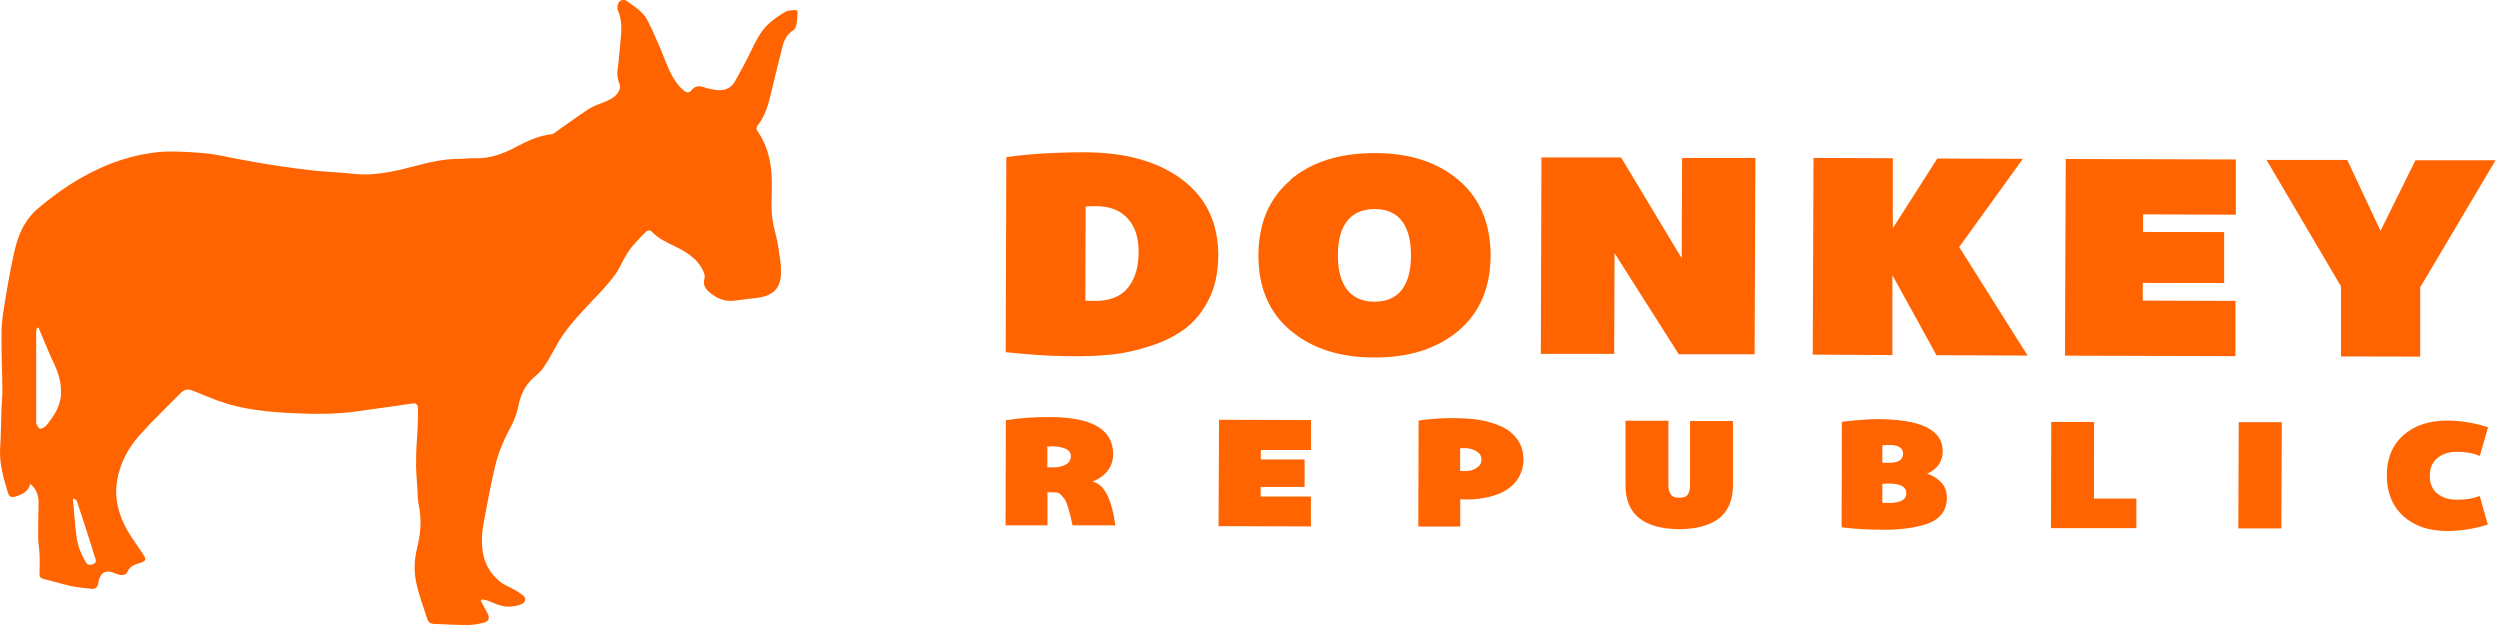
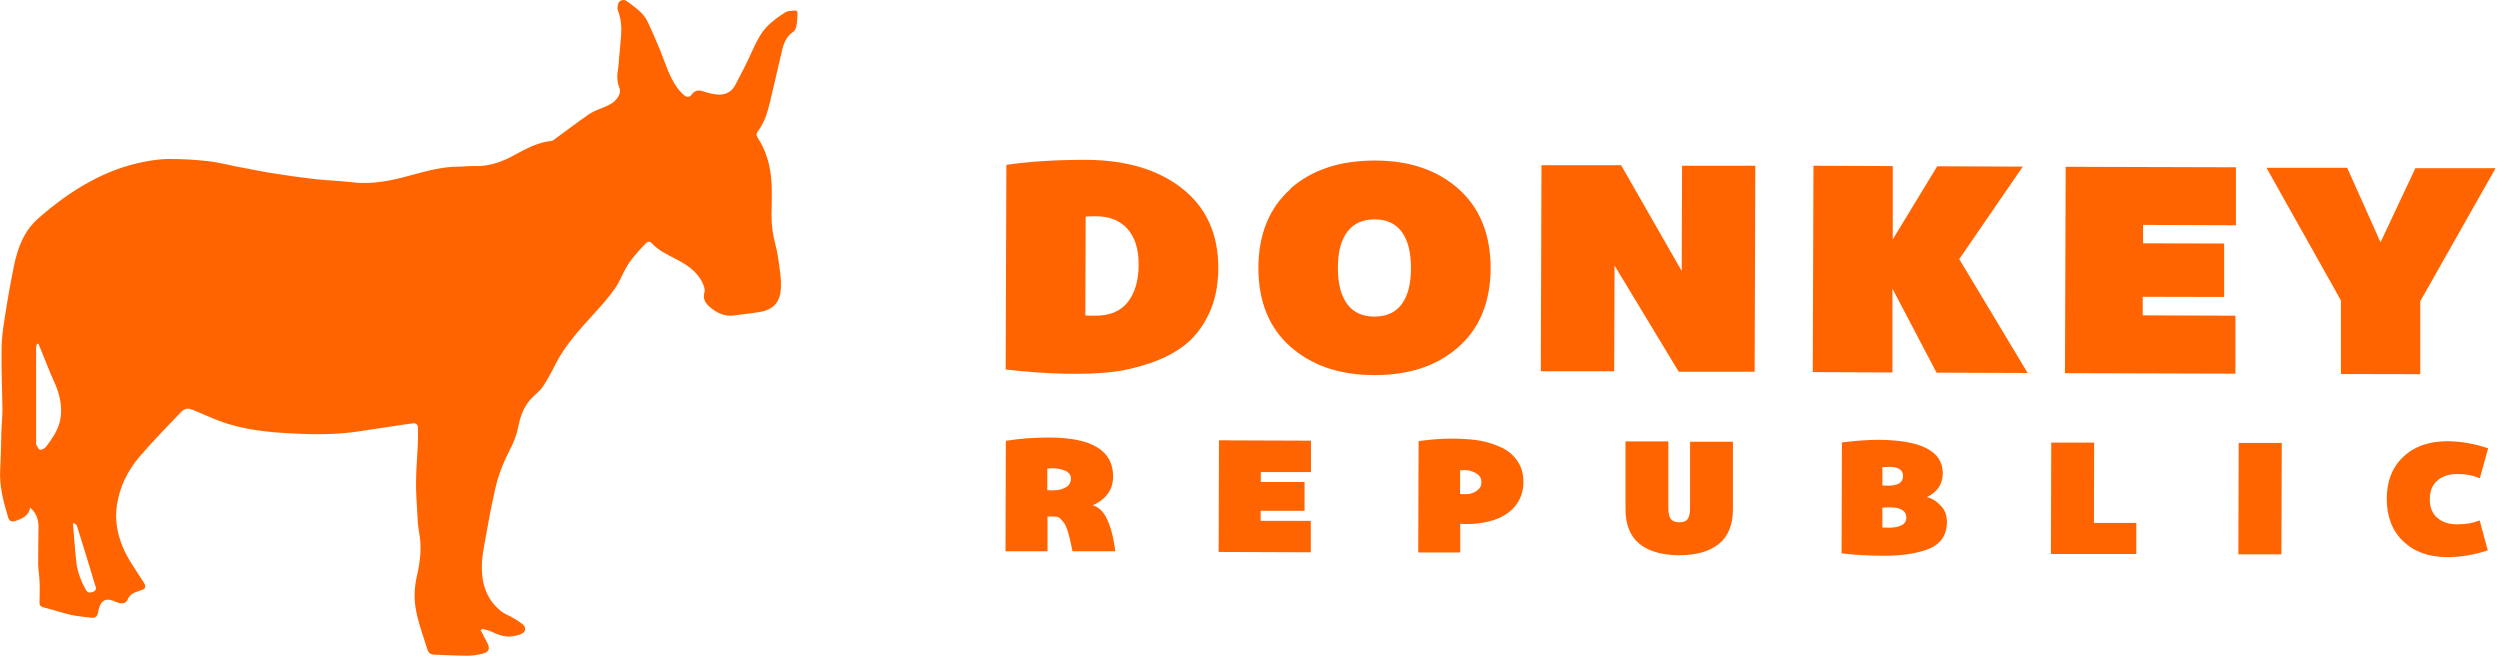
- <svg xmlns="http://www.w3.org/2000/svg" width="64px" height="16px" viewBox="0 0 64 16" version="1.1">
-   <g id="surface1">
-     <path style=" stroke:none;fill-rule:evenodd;fill:rgb(100%,39.216%,0%);fill-opacity:1;" d="M 12.305 15.375 C 12.367 15.484 12.422 15.59 12.48 15.699 C 12.547 15.828 12.512 15.91 12.371 15.945 C 12.246 15.973 12.113 16 11.984 16 C 11.699 16 11.418 15.984 11.137 15.973 C 11.031 15.973 10.965 15.941 10.934 15.832 C 10.836 15.52 10.715 15.215 10.652 14.895 C 10.594 14.602 10.605 14.324 10.676 14.035 C 10.762 13.684 10.801 13.332 10.727 12.973 C 10.695 12.82 10.691 12.66 10.684 12.5 C 10.668 12.258 10.645 12.016 10.652 11.77 C 10.652 11.469 10.684 11.168 10.695 10.863 C 10.699 10.719 10.703 10.578 10.699 10.434 C 10.699 10.363 10.645 10.32 10.574 10.328 C 10.418 10.348 10.27 10.371 10.113 10.395 C 9.781 10.438 9.441 10.488 9.105 10.535 C 8.586 10.605 8.059 10.605 7.539 10.578 C 6.879 10.551 6.215 10.488 5.59 10.262 C 5.387 10.184 5.184 10.102 4.984 10.02 C 4.812 9.953 4.742 9.945 4.609 10.078 C 4.262 10.43 3.902 10.773 3.574 11.141 C 3.27 11.48 3.066 11.875 2.996 12.316 C 2.938 12.664 2.996 13 3.137 13.332 C 3.266 13.637 3.469 13.895 3.652 14.172 C 3.758 14.332 3.75 14.359 3.555 14.422 C 3.43 14.457 3.32 14.504 3.266 14.633 C 3.227 14.723 3.141 14.734 3.047 14.711 C 2.984 14.695 2.93 14.672 2.871 14.648 C 2.719 14.602 2.613 14.648 2.555 14.785 C 2.531 14.836 2.52 14.891 2.512 14.945 C 2.492 15.031 2.449 15.086 2.34 15.074 C 2.164 15.051 1.98 15.039 1.805 15 C 1.574 14.949 1.352 14.875 1.121 14.824 C 1.004 14.797 1.008 14.734 1.012 14.656 C 1.012 14.504 1.023 14.352 1.012 14.199 C 1.008 14.055 0.98 13.918 0.977 13.773 C 0.977 13.469 0.98 13.16 0.988 12.848 C 0.988 12.664 0.91 12.492 0.773 12.387 C 0.734 12.586 0.562 12.66 0.387 12.715 C 0.297 12.742 0.234 12.715 0.207 12.625 C 0.09 12.246 -0.02 11.867 0.004 11.469 C 0.023 11.156 0.027 10.84 0.035 10.527 C 0.039 10.355 0.062 10.18 0.062 10.004 C 0.059 9.508 0.031 9.008 0.039 8.512 C 0.039 8.242 0.086 7.973 0.129 7.707 C 0.195 7.297 0.27 6.887 0.359 6.48 C 0.453 6.043 0.617 5.629 0.988 5.324 C 1.391 4.984 1.82 4.68 2.297 4.434 C 2.738 4.207 3.203 4.035 3.695 3.945 C 3.902 3.91 4.109 3.879 4.32 3.879 C 4.652 3.879 4.984 3.895 5.312 3.93 C 5.559 3.957 5.797 4.016 6.043 4.062 C 6.391 4.125 6.734 4.191 7.086 4.242 C 7.422 4.293 7.758 4.336 8.102 4.375 C 8.402 4.402 8.703 4.414 9.008 4.445 C 9.535 4.512 10.039 4.402 10.535 4.273 C 10.934 4.168 11.336 4.066 11.754 4.066 C 11.891 4.066 12.023 4.047 12.16 4.051 C 12.531 4.062 12.863 3.945 13.18 3.777 C 13.473 3.625 13.77 3.473 14.117 3.438 C 14.145 3.438 14.164 3.418 14.188 3.406 C 14.484 3.195 14.785 2.98 15.086 2.781 C 15.207 2.707 15.352 2.66 15.488 2.605 C 15.652 2.539 15.793 2.457 15.859 2.297 C 15.875 2.254 15.875 2.188 15.859 2.148 C 15.797 2.004 15.793 1.855 15.82 1.707 C 15.836 1.609 15.84 1.508 15.852 1.406 C 15.867 1.23 15.887 1.059 15.898 0.887 C 15.918 0.668 15.902 0.453 15.812 0.246 C 15.797 0.199 15.812 0.133 15.828 0.086 C 15.859 0.004 15.969 -0.027 16.039 0.023 C 16.246 0.168 16.469 0.305 16.578 0.527 C 16.695 0.758 16.797 0.992 16.898 1.223 C 17.031 1.531 17.125 1.863 17.34 2.145 C 17.391 2.215 17.457 2.277 17.523 2.332 C 17.586 2.383 17.664 2.367 17.703 2.312 C 17.793 2.195 17.895 2.188 18.027 2.234 C 18.125 2.27 18.23 2.289 18.332 2.305 C 18.543 2.328 18.715 2.262 18.816 2.082 C 18.965 1.82 19.105 1.559 19.234 1.289 C 19.344 1.062 19.453 0.836 19.633 0.652 C 19.766 0.516 19.934 0.406 20.098 0.305 C 20.164 0.262 20.262 0.266 20.344 0.258 C 20.402 0.25 20.422 0.289 20.418 0.34 C 20.41 0.434 20.41 0.523 20.391 0.617 C 20.383 0.668 20.359 0.738 20.32 0.766 C 20.141 0.875 20.066 1.043 20.023 1.223 C 19.914 1.652 19.812 2.082 19.707 2.512 C 19.645 2.758 19.562 3 19.398 3.207 C 19.359 3.258 19.355 3.309 19.395 3.359 C 19.621 3.688 19.723 4.059 19.75 4.441 C 19.77 4.719 19.75 4.992 19.75 5.266 C 19.75 5.504 19.785 5.738 19.852 5.977 C 19.914 6.199 19.941 6.434 19.973 6.66 C 19.992 6.781 19.996 6.902 19.992 7.023 C 19.977 7.418 19.746 7.586 19.355 7.629 C 19.164 7.648 18.977 7.672 18.785 7.699 C 18.551 7.723 18.355 7.641 18.184 7.5 C 18.059 7.402 17.984 7.289 18.035 7.125 C 18.055 7.059 18.02 6.977 17.988 6.906 C 17.844 6.621 17.578 6.453 17.289 6.312 C 17.07 6.207 16.859 6.109 16.691 5.938 C 16.641 5.887 16.582 5.887 16.535 5.938 C 16.469 6.004 16.395 6.07 16.336 6.141 C 16.234 6.25 16.133 6.359 16.059 6.484 C 15.941 6.664 15.867 6.867 15.742 7.039 C 15.578 7.262 15.383 7.469 15.188 7.672 C 14.828 8.055 14.465 8.426 14.219 8.891 C 14.121 9.074 14.02 9.258 13.898 9.43 C 13.836 9.523 13.738 9.594 13.656 9.672 C 13.422 9.879 13.32 10.137 13.262 10.43 C 13.227 10.609 13.152 10.789 13.062 10.953 C 12.895 11.266 12.758 11.586 12.676 11.93 C 12.57 12.379 12.484 12.828 12.402 13.277 C 12.367 13.469 12.332 13.664 12.336 13.852 C 12.336 14.262 12.469 14.633 12.816 14.902 C 12.918 14.984 13.051 15.027 13.164 15.094 C 13.246 15.137 13.32 15.188 13.391 15.242 C 13.469 15.305 13.461 15.41 13.375 15.453 C 13.305 15.492 13.223 15.508 13.145 15.52 C 12.922 15.562 12.73 15.477 12.535 15.395 C 12.473 15.367 12.402 15.359 12.34 15.344 C 12.336 15.352 12.332 15.359 12.324 15.367 M 0.988 8.391 C 0.988 8.391 0.961 8.391 0.945 8.391 C 0.938 8.422 0.926 8.457 0.926 8.488 C 0.926 9.27 0.926 10.051 0.926 10.832 L 0.926 10.84 C 0.957 10.887 0.977 10.961 1.023 10.973 C 1.059 10.984 1.137 10.941 1.168 10.91 C 1.25 10.82 1.316 10.723 1.383 10.621 C 1.5 10.434 1.57 10.227 1.562 10.016 C 1.562 9.781 1.496 9.551 1.395 9.332 C 1.273 9.09 1.176 8.828 1.066 8.578 C 1.039 8.516 1.012 8.453 0.988 8.391 Z M 1.887 12.762 C 1.887 12.762 1.875 12.777 1.867 12.785 C 1.867 12.809 1.871 12.832 1.875 12.859 C 1.902 13.145 1.918 13.438 1.957 13.723 C 1.984 13.965 2.074 14.184 2.199 14.395 C 2.25 14.477 2.32 14.469 2.391 14.438 C 2.461 14.406 2.469 14.355 2.438 14.285 C 2.402 14.195 2.383 14.102 2.352 14.008 C 2.227 13.617 2.098 13.223 1.969 12.828 C 1.961 12.797 1.914 12.781 1.883 12.758 " />
-     <path style=" stroke:none;fill-rule:nonzero;fill:rgb(100%,39.216%,0%);fill-opacity:1;" d="M 27.785 7.695 L 27.793 5.285 C 27.84 5.281 27.918 5.277 28.047 5.277 C 28.398 5.277 28.672 5.379 28.863 5.586 C 29.055 5.789 29.152 6.082 29.148 6.461 C 29.148 6.84 29.055 7.145 28.875 7.367 C 28.691 7.594 28.406 7.707 28.023 7.703 C 27.91 7.703 27.828 7.703 27.789 7.695 M 25.762 4.02 L 25.746 9.016 C 26.848 9.133 27.758 9.152 28.477 9.074 C 28.781 9.043 29.105 8.969 29.445 8.859 C 29.789 8.75 30.082 8.602 30.328 8.422 C 30.57 8.242 30.781 7.992 30.941 7.672 C 31.105 7.355 31.184 6.98 31.188 6.555 C 31.191 5.719 30.887 5.07 30.27 4.602 C 29.652 4.137 28.828 3.906 27.801 3.898 C 27.039 3.898 26.359 3.938 25.762 4.023 M 34.484 7.414 C 34.328 7.211 34.25 6.918 34.25 6.539 C 34.25 6.152 34.328 5.859 34.488 5.656 C 34.648 5.453 34.879 5.352 35.195 5.352 C 35.504 5.352 35.734 5.457 35.891 5.66 C 36.047 5.863 36.121 6.16 36.121 6.543 C 36.121 6.93 36.039 7.219 35.887 7.418 C 35.73 7.621 35.5 7.723 35.188 7.723 C 34.875 7.723 34.641 7.617 34.484 7.414 Z M 33.035 4.613 C 32.488 5.078 32.219 5.719 32.215 6.531 C 32.215 7.348 32.48 7.988 33.023 8.449 C 33.57 8.914 34.285 9.152 35.18 9.152 C 36.07 9.156 36.793 8.926 37.34 8.465 C 37.883 8.004 38.156 7.363 38.16 6.547 C 38.16 5.73 37.895 5.09 37.352 4.621 C 36.809 4.152 36.09 3.918 35.195 3.918 C 34.305 3.918 33.582 4.141 33.035 4.602 M 43.047 6.605 L 41.5 4.031 L 39.461 4.031 L 39.445 9.059 L 41.324 9.059 L 41.332 6.48 L 42.977 9.07 L 44.918 9.07 L 44.938 4.043 L 43.062 4.043 L 43.051 6.605 Z M 48.445 7.043 L 49.574 9.094 L 51.906 9.102 L 50.156 6.324 L 51.785 4.066 L 49.594 4.059 L 48.457 5.84 L 48.457 4.051 L 46.426 4.043 L 46.406 9.078 L 48.445 9.09 L 48.445 7.039 Z M 57.246 4.082 L 52.883 4.07 L 52.863 9.105 L 57.227 9.117 L 57.227 7.703 L 54.855 7.695 L 54.855 7.242 L 56.938 7.246 L 56.938 5.941 L 54.863 5.938 L 54.863 5.488 L 57.238 5.496 L 57.238 4.082 Z M 61.969 7.336 L 63.887 4.102 L 61.836 4.102 L 60.941 5.91 L 60.09 4.094 L 58.023 4.094 L 59.93 7.332 L 59.93 9.125 L 61.957 9.129 L 61.957 7.336 Z M 61.969 7.336 " />
-     <path style=" stroke:none;fill-rule:nonzero;fill:rgb(100%,39.216%,0%);fill-opacity:1;" d="M 26.812 11.965 L 26.812 11.434 C 26.855 11.43 26.902 11.426 26.941 11.426 C 27.059 11.426 27.172 11.445 27.27 11.484 C 27.367 11.527 27.414 11.59 27.414 11.676 C 27.414 11.762 27.383 11.824 27.324 11.867 C 27.227 11.934 27.098 11.969 26.938 11.965 C 26.875 11.965 26.832 11.965 26.816 11.961 M 27.008 12.602 C 27.07 12.602 27.113 12.625 27.145 12.652 C 27.176 12.684 27.203 12.719 27.238 12.754 C 27.309 12.844 27.379 13.074 27.457 13.449 L 28.555 13.449 C 28.457 12.762 28.262 12.387 27.969 12.332 C 28.316 12.184 28.496 11.945 28.496 11.625 C 28.496 10.992 27.953 10.676 26.863 10.676 C 26.457 10.676 26.082 10.703 25.75 10.758 L 25.742 13.449 L 26.816 13.449 L 26.816 12.602 C 26.879 12.602 26.941 12.602 27.004 12.609 M 33.566 10.754 L 31.207 10.746 L 31.195 13.469 L 33.559 13.477 L 33.559 12.711 L 32.273 12.711 L 32.273 12.465 L 33.398 12.465 L 33.398 11.762 L 32.277 11.762 L 32.277 11.52 L 33.562 11.52 L 33.562 10.754 Z M 37.816 11.969 C 37.742 12.016 37.672 12.043 37.602 12.055 C 37.527 12.062 37.453 12.062 37.379 12.055 L 37.379 11.477 C 37.551 11.457 37.699 11.484 37.816 11.566 C 37.891 11.613 37.926 11.68 37.926 11.766 C 37.926 11.855 37.891 11.918 37.816 11.965 M 36.316 10.77 L 36.309 13.48 L 37.383 13.48 L 37.383 12.781 C 37.578 12.793 37.77 12.785 37.953 12.754 C 38.379 12.688 38.68 12.523 38.848 12.27 C 38.945 12.125 39 11.957 39 11.762 C 39 11.566 38.949 11.395 38.848 11.254 C 38.746 11.109 38.613 11 38.445 10.922 C 38.277 10.848 38.098 10.789 37.914 10.758 C 37.734 10.723 37.488 10.707 37.191 10.703 C 36.895 10.703 36.602 10.723 36.312 10.766 M 43.266 12.41 C 43.266 12.52 43.246 12.602 43.207 12.66 C 43.168 12.719 43.098 12.742 42.988 12.742 C 42.883 12.742 42.809 12.715 42.77 12.652 C 42.727 12.594 42.711 12.516 42.711 12.406 L 42.711 10.77 L 41.613 10.77 L 41.613 12.418 C 41.613 12.793 41.727 13.078 41.965 13.266 C 42.199 13.449 42.535 13.543 42.98 13.547 C 43.426 13.547 43.762 13.453 44.004 13.273 C 44.242 13.086 44.363 12.801 44.363 12.426 L 44.363 10.777 L 43.266 10.777 L 43.266 12.414 Z M 48.188 12.871 L 48.188 12.387 C 48.246 12.383 48.305 12.379 48.367 12.379 C 48.66 12.379 48.801 12.465 48.801 12.629 C 48.801 12.719 48.758 12.781 48.672 12.82 C 48.59 12.859 48.492 12.875 48.379 12.875 C 48.27 12.875 48.207 12.875 48.188 12.871 Z M 48.188 11.848 L 48.188 11.402 C 48.246 11.395 48.305 11.391 48.363 11.391 C 48.598 11.391 48.719 11.465 48.719 11.613 C 48.719 11.773 48.594 11.848 48.344 11.848 C 48.266 11.848 48.215 11.848 48.188 11.844 M 47.152 10.801 L 47.145 13.5 C 47.461 13.539 47.828 13.562 48.25 13.562 C 48.676 13.562 49.031 13.508 49.328 13.414 C 49.668 13.293 49.836 13.074 49.84 12.742 C 49.84 12.574 49.789 12.434 49.672 12.328 C 49.562 12.219 49.445 12.156 49.332 12.129 C 49.598 12.008 49.73 11.816 49.734 11.551 C 49.734 11.008 49.184 10.734 48.074 10.73 C 47.828 10.73 47.523 10.754 47.156 10.797 M 52.512 10.797 L 52.504 13.52 L 54.691 13.52 L 54.691 12.762 L 53.605 12.762 L 53.609 10.801 L 52.508 10.801 Z M 57.301 13.527 L 58.402 13.527 L 58.414 10.809 L 57.312 10.809 Z M 62.391 12.633 C 62.266 12.527 62.199 12.375 62.203 12.18 C 62.203 11.984 62.266 11.836 62.395 11.727 C 62.523 11.621 62.691 11.566 62.91 11.566 C 63.129 11.566 63.32 11.602 63.484 11.672 L 63.695 10.938 C 63.34 10.824 63 10.77 62.66 10.766 C 62.191 10.766 61.812 10.887 61.527 11.141 C 61.242 11.395 61.102 11.738 61.102 12.172 C 61.102 12.602 61.238 12.949 61.523 13.211 C 61.805 13.465 62.18 13.594 62.652 13.594 C 62.988 13.594 63.332 13.539 63.688 13.43 L 63.48 12.695 C 63.309 12.766 63.117 12.793 62.902 12.793 C 62.688 12.793 62.516 12.738 62.391 12.629 " />
-   </g>
+ <svg xmlns="http://www.w3.org/2000/svg" width="122" height="32" viewBox="0 0 122 32" fill="none">
+   <path fill-rule="evenodd" clip-rule="evenodd" d="M23.454 30.746C23.573 30.967 23.683 31.178 23.793 31.399C23.92 31.653 23.852 31.822 23.581 31.89C23.344 31.949 23.09 32 22.844 32C22.302 32 21.769 31.966 21.227 31.949C21.032 31.949 20.905 31.881 20.845 31.661C20.659 31.043 20.422 30.433 20.303 29.789C20.193 29.205 20.218 28.646 20.354 28.07C20.515 27.367 20.591 26.664 20.447 25.944C20.388 25.639 20.379 25.317 20.363 25.004C20.337 24.512 20.295 24.029 20.303 23.538C20.303 22.937 20.363 22.335 20.388 21.726C20.396 21.438 20.405 21.158 20.396 20.87C20.396 20.726 20.295 20.641 20.159 20.658C19.863 20.692 19.575 20.743 19.278 20.785C18.643 20.879 17.999 20.98 17.356 21.073C16.364 21.209 15.365 21.209 14.374 21.158C13.112 21.099 11.85 20.98 10.656 20.523C10.266 20.37 9.885 20.201 9.504 20.04C9.173 19.904 9.038 19.887 8.784 20.159C8.123 20.862 7.437 21.548 6.81 22.285C6.234 22.962 5.844 23.75 5.709 24.631C5.599 25.325 5.709 26.003 5.98 26.664C6.226 27.274 6.615 27.79 6.963 28.341C7.166 28.663 7.149 28.722 6.776 28.841C6.539 28.917 6.327 29.01 6.226 29.264C6.149 29.442 5.988 29.467 5.811 29.425C5.692 29.391 5.582 29.34 5.472 29.298C5.184 29.205 4.981 29.298 4.87 29.569C4.828 29.671 4.803 29.781 4.786 29.891C4.752 30.06 4.667 30.17 4.464 30.145C4.125 30.103 3.778 30.077 3.439 30.001C2.998 29.899 2.575 29.747 2.135 29.645C1.914 29.594 1.923 29.467 1.931 29.315C1.931 29.01 1.948 28.705 1.931 28.4C1.923 28.112 1.872 27.833 1.863 27.545C1.863 26.935 1.872 26.317 1.88 25.698C1.88 25.325 1.736 24.987 1.474 24.775C1.398 25.173 1.076 25.317 0.737 25.427C0.568 25.486 0.449 25.427 0.398 25.249C0.169 24.495 -0.034 23.733 0.008 22.937C0.042 22.31 0.051 21.683 0.068 21.056C0.076 20.709 0.119 20.362 0.119 20.006C0.11 19.015 0.059 18.016 0.076 17.025C0.076 16.483 0.161 15.949 0.246 15.415C0.373 14.594 0.517 13.772 0.686 12.959C0.864 12.086 1.177 11.256 1.88 10.646C2.651 9.969 3.473 9.359 4.379 8.868C5.218 8.41 6.107 8.072 7.047 7.894C7.437 7.817 7.835 7.758 8.233 7.758C8.868 7.758 9.504 7.792 10.13 7.86C10.596 7.911 11.054 8.029 11.52 8.122C12.18 8.249 12.841 8.385 13.51 8.487C14.145 8.588 14.789 8.673 15.441 8.749C16.017 8.808 16.593 8.825 17.169 8.893C18.177 9.02 19.134 8.808 20.083 8.546C20.845 8.334 21.608 8.131 22.404 8.131C22.666 8.131 22.921 8.097 23.183 8.105C23.886 8.122 24.521 7.894 25.123 7.555C25.682 7.25 26.249 6.945 26.91 6.877C26.961 6.877 27.003 6.835 27.046 6.809C27.613 6.394 28.18 5.962 28.756 5.564C28.985 5.412 29.265 5.319 29.527 5.209C29.841 5.082 30.103 4.912 30.23 4.59C30.264 4.506 30.264 4.378 30.23 4.294C30.112 4.006 30.103 3.709 30.154 3.413C30.188 3.218 30.197 3.015 30.213 2.812C30.247 2.464 30.281 2.117 30.307 1.77C30.34 1.338 30.315 0.906 30.146 0.491C30.112 0.397 30.146 0.262 30.171 0.169C30.23 0.008 30.442 -0.051 30.578 0.05C30.967 0.338 31.391 0.609 31.602 1.058C31.823 1.516 32.018 1.981 32.212 2.447C32.467 3.066 32.644 3.726 33.051 4.285C33.153 4.429 33.28 4.556 33.407 4.666C33.525 4.768 33.669 4.734 33.745 4.624C33.915 4.387 34.11 4.378 34.364 4.472C34.55 4.539 34.754 4.582 34.948 4.607C35.346 4.658 35.677 4.522 35.871 4.167C36.151 3.642 36.422 3.116 36.668 2.574C36.871 2.125 37.083 1.668 37.422 1.304C37.676 1.033 37.998 0.813 38.311 0.609C38.438 0.525 38.624 0.533 38.777 0.516C38.895 0.499 38.929 0.575 38.921 0.677C38.904 0.863 38.904 1.05 38.87 1.236C38.853 1.338 38.811 1.473 38.734 1.532C38.396 1.753 38.252 2.083 38.167 2.447C37.964 3.303 37.769 4.167 37.566 5.022C37.447 5.514 37.294 5.996 36.981 6.411C36.905 6.513 36.896 6.615 36.973 6.716C37.405 7.377 37.599 8.114 37.65 8.885C37.684 9.435 37.65 9.986 37.65 10.528C37.65 11.011 37.718 11.477 37.845 11.951C37.964 12.4 38.014 12.866 38.074 13.323C38.108 13.56 38.116 13.806 38.108 14.043C38.082 14.839 37.642 15.17 36.896 15.254C36.532 15.297 36.176 15.348 35.812 15.398C35.363 15.449 34.991 15.28 34.66 15C34.423 14.805 34.279 14.577 34.381 14.246C34.415 14.119 34.347 13.95 34.288 13.814C34.017 13.238 33.508 12.908 32.958 12.629C32.543 12.417 32.136 12.222 31.814 11.875C31.721 11.773 31.611 11.773 31.518 11.875C31.391 12.01 31.255 12.137 31.137 12.281C30.95 12.502 30.756 12.722 30.611 12.967C30.391 13.332 30.247 13.738 30.01 14.077C29.697 14.526 29.324 14.941 28.951 15.348C28.265 16.11 27.571 16.855 27.105 17.778C26.919 18.151 26.724 18.515 26.495 18.863C26.376 19.049 26.19 19.184 26.029 19.345C25.589 19.761 25.394 20.277 25.284 20.862C25.216 21.217 25.072 21.582 24.903 21.904C24.581 22.53 24.318 23.174 24.166 23.86C23.962 24.758 23.801 25.656 23.64 26.554C23.573 26.935 23.505 27.324 23.513 27.706C23.513 28.527 23.767 29.264 24.428 29.806C24.623 29.967 24.877 30.052 25.097 30.187C25.25 30.272 25.394 30.374 25.529 30.484C25.673 30.611 25.656 30.823 25.495 30.907C25.36 30.984 25.207 31.017 25.055 31.043C24.631 31.128 24.267 30.95 23.895 30.789C23.776 30.738 23.64 30.721 23.522 30.687C23.513 30.704 23.505 30.721 23.497 30.738M1.88 16.779C1.88 16.779 1.83 16.779 1.804 16.779C1.787 16.847 1.762 16.915 1.762 16.974C1.762 18.541 1.762 20.099 1.762 21.666V21.683C1.821 21.776 1.863 21.92 1.948 21.946C2.016 21.971 2.168 21.887 2.228 21.819C2.38 21.641 2.507 21.446 2.634 21.243C2.863 20.87 2.99 20.455 2.982 20.032C2.982 19.566 2.854 19.1 2.66 18.668C2.431 18.177 2.245 17.66 2.033 17.16C1.982 17.033 1.931 16.906 1.88 16.779ZM3.6 25.52C3.6 25.52 3.574 25.554 3.558 25.571C3.558 25.613 3.566 25.664 3.574 25.715C3.625 26.291 3.659 26.875 3.727 27.443C3.786 27.926 3.956 28.366 4.193 28.79C4.286 28.951 4.421 28.934 4.557 28.875C4.693 28.815 4.709 28.713 4.65 28.57C4.582 28.392 4.54 28.205 4.481 28.019C4.244 27.231 3.998 26.444 3.752 25.656C3.735 25.596 3.651 25.563 3.591 25.512" fill="#FF6400" />
+   <path d="M52.965 15.389L52.981 10.57C53.066 10.562 53.219 10.553 53.464 10.553C54.133 10.553 54.659 10.756 55.023 11.171C55.387 11.578 55.573 12.162 55.565 12.925C55.565 13.678 55.387 14.288 55.04 14.737C54.692 15.186 54.15 15.415 53.422 15.406C53.202 15.406 53.049 15.406 52.973 15.389M49.111 8.037L49.077 18.032C51.177 18.269 52.914 18.303 54.286 18.151C54.862 18.083 55.48 17.939 56.132 17.719C56.785 17.499 57.344 17.202 57.809 16.846C58.275 16.482 58.673 15.982 58.978 15.347C59.292 14.712 59.444 13.958 59.453 13.111C59.461 11.434 58.877 10.138 57.699 9.206C56.522 8.274 54.955 7.809 52.998 7.8C51.541 7.8 50.246 7.876 49.111 8.046M65.738 14.831C65.441 14.424 65.289 13.839 65.289 13.077C65.289 12.306 65.441 11.722 65.746 11.315C66.051 10.909 66.492 10.706 67.093 10.706C67.677 10.706 68.118 10.917 68.414 11.324C68.711 11.73 68.855 12.323 68.855 13.086C68.855 13.856 68.702 14.441 68.406 14.839C68.109 15.245 67.669 15.449 67.076 15.449C66.483 15.449 66.034 15.237 65.738 14.831ZM62.976 9.223C61.934 10.155 61.418 11.434 61.409 13.06C61.409 14.695 61.918 15.974 62.951 16.897C63.993 17.829 65.356 18.303 67.059 18.303C68.761 18.312 70.134 17.854 71.176 16.931C72.217 16.008 72.734 14.729 72.743 13.094C72.743 11.459 72.234 10.18 71.201 9.24C70.168 8.308 68.795 7.834 67.093 7.834C65.39 7.834 64.018 8.283 62.976 9.206M82.06 13.213L79.112 8.063H75.224L75.191 18.117H78.773L78.79 12.959L81.924 18.142H85.626L85.66 8.088H82.085L82.068 13.213H82.06ZM92.351 14.085L94.503 18.185L98.95 18.202L95.612 12.645L98.712 8.131L94.537 8.114L92.368 11.68V8.105L88.497 8.088L88.463 18.159L92.351 18.176V14.077V14.085ZM109.122 8.164L100.805 8.139L100.771 18.21L109.088 18.235V15.406L104.565 15.389V14.483L108.538 14.492V11.883L104.582 11.874V10.976L109.114 10.993V8.164H109.122ZM118.126 14.669L121.785 8.207H117.872L116.17 11.823L114.543 8.19H110.605L114.238 14.661V18.253L118.109 18.261V14.669H118.126Z" fill="#FF6400" />
+   <path d="M51.109 23.928V22.869C51.194 22.86 51.279 22.852 51.355 22.852C51.584 22.852 51.796 22.894 51.982 22.971C52.168 23.055 52.261 23.182 52.261 23.352C52.261 23.521 52.202 23.648 52.084 23.733C51.897 23.869 51.652 23.936 51.347 23.928C51.228 23.928 51.152 23.928 51.118 23.919M51.482 25.207C51.601 25.207 51.685 25.249 51.745 25.308C51.804 25.368 51.855 25.436 51.923 25.512C52.058 25.69 52.194 26.147 52.338 26.901H54.43C54.243 25.52 53.871 24.775 53.312 24.665C53.981 24.368 54.32 23.894 54.32 23.25C54.32 21.988 53.286 21.353 51.211 21.353C50.432 21.353 49.72 21.404 49.085 21.514L49.068 26.901H51.118V25.207C51.237 25.207 51.355 25.207 51.474 25.215M63.984 21.505L59.487 21.488L59.47 26.935L63.967 26.952V25.419H61.52V24.927H63.663V23.521H61.528V23.038H63.976V21.505H63.984ZM72.09 23.936C71.946 24.029 71.811 24.089 71.675 24.106C71.54 24.123 71.396 24.123 71.252 24.106V22.954C71.582 22.911 71.862 22.971 72.09 23.132C72.226 23.225 72.294 23.36 72.294 23.53C72.294 23.708 72.226 23.835 72.09 23.928M69.227 21.539L69.21 26.96H71.26V25.563C71.633 25.588 71.997 25.571 72.344 25.512C73.158 25.376 73.734 25.046 74.055 24.538C74.242 24.25 74.343 23.911 74.343 23.521C74.343 23.132 74.25 22.793 74.055 22.505C73.861 22.217 73.606 21.997 73.285 21.844C72.963 21.692 72.624 21.581 72.277 21.514C71.929 21.446 71.464 21.412 70.896 21.404C70.329 21.404 69.769 21.446 69.219 21.531M82.475 24.817C82.475 25.037 82.441 25.207 82.365 25.317C82.288 25.436 82.153 25.486 81.95 25.486C81.746 25.486 81.603 25.427 81.526 25.308C81.45 25.19 81.416 25.029 81.416 24.809V21.539H79.324V24.834C79.324 25.588 79.544 26.155 79.993 26.528C80.442 26.901 81.086 27.087 81.933 27.096C82.78 27.096 83.424 26.909 83.881 26.545C84.338 26.172 84.567 25.605 84.567 24.851V21.556H82.475V24.826V24.817ZM91.86 25.74V24.775C91.97 24.766 92.08 24.758 92.199 24.758C92.758 24.758 93.029 24.927 93.029 25.258C93.029 25.436 92.944 25.563 92.783 25.639C92.622 25.715 92.436 25.749 92.224 25.749C92.012 25.749 91.894 25.749 91.86 25.74ZM91.86 23.699V22.801C91.97 22.793 92.08 22.784 92.19 22.784C92.639 22.784 92.868 22.928 92.868 23.225C92.868 23.547 92.631 23.699 92.156 23.699C92.004 23.699 91.911 23.699 91.86 23.691M89.886 21.599L89.869 27.003C90.471 27.079 91.174 27.121 91.978 27.121C92.792 27.121 93.469 27.019 94.028 26.825C94.68 26.587 95.002 26.147 95.011 25.486C95.011 25.148 94.909 24.868 94.689 24.656C94.477 24.436 94.257 24.309 94.037 24.258C94.545 24.012 94.799 23.631 94.808 23.098C94.808 22.014 93.757 21.471 91.64 21.463C91.174 21.463 90.589 21.505 89.895 21.59M100.101 21.59L100.085 27.036H104.252V25.52H102.185L102.194 21.599H100.093L100.101 21.59ZM109.232 27.053H111.333L111.35 21.615H109.249L109.232 27.053ZM118.931 25.266C118.694 25.054 118.567 24.749 118.575 24.36C118.575 23.97 118.694 23.674 118.939 23.453C119.185 23.242 119.507 23.132 119.922 23.132C120.337 23.132 120.701 23.199 121.015 23.343L121.421 21.878C120.744 21.649 120.091 21.539 119.448 21.531C118.55 21.531 117.83 21.776 117.288 22.285C116.746 22.793 116.474 23.479 116.474 24.343C116.474 25.207 116.737 25.901 117.279 26.418C117.813 26.926 118.533 27.189 119.431 27.189C120.074 27.189 120.727 27.079 121.404 26.858L121.006 25.393C120.684 25.529 120.32 25.588 119.905 25.588C119.498 25.588 119.168 25.478 118.931 25.258" fill="#FF6400" />
</svg>
